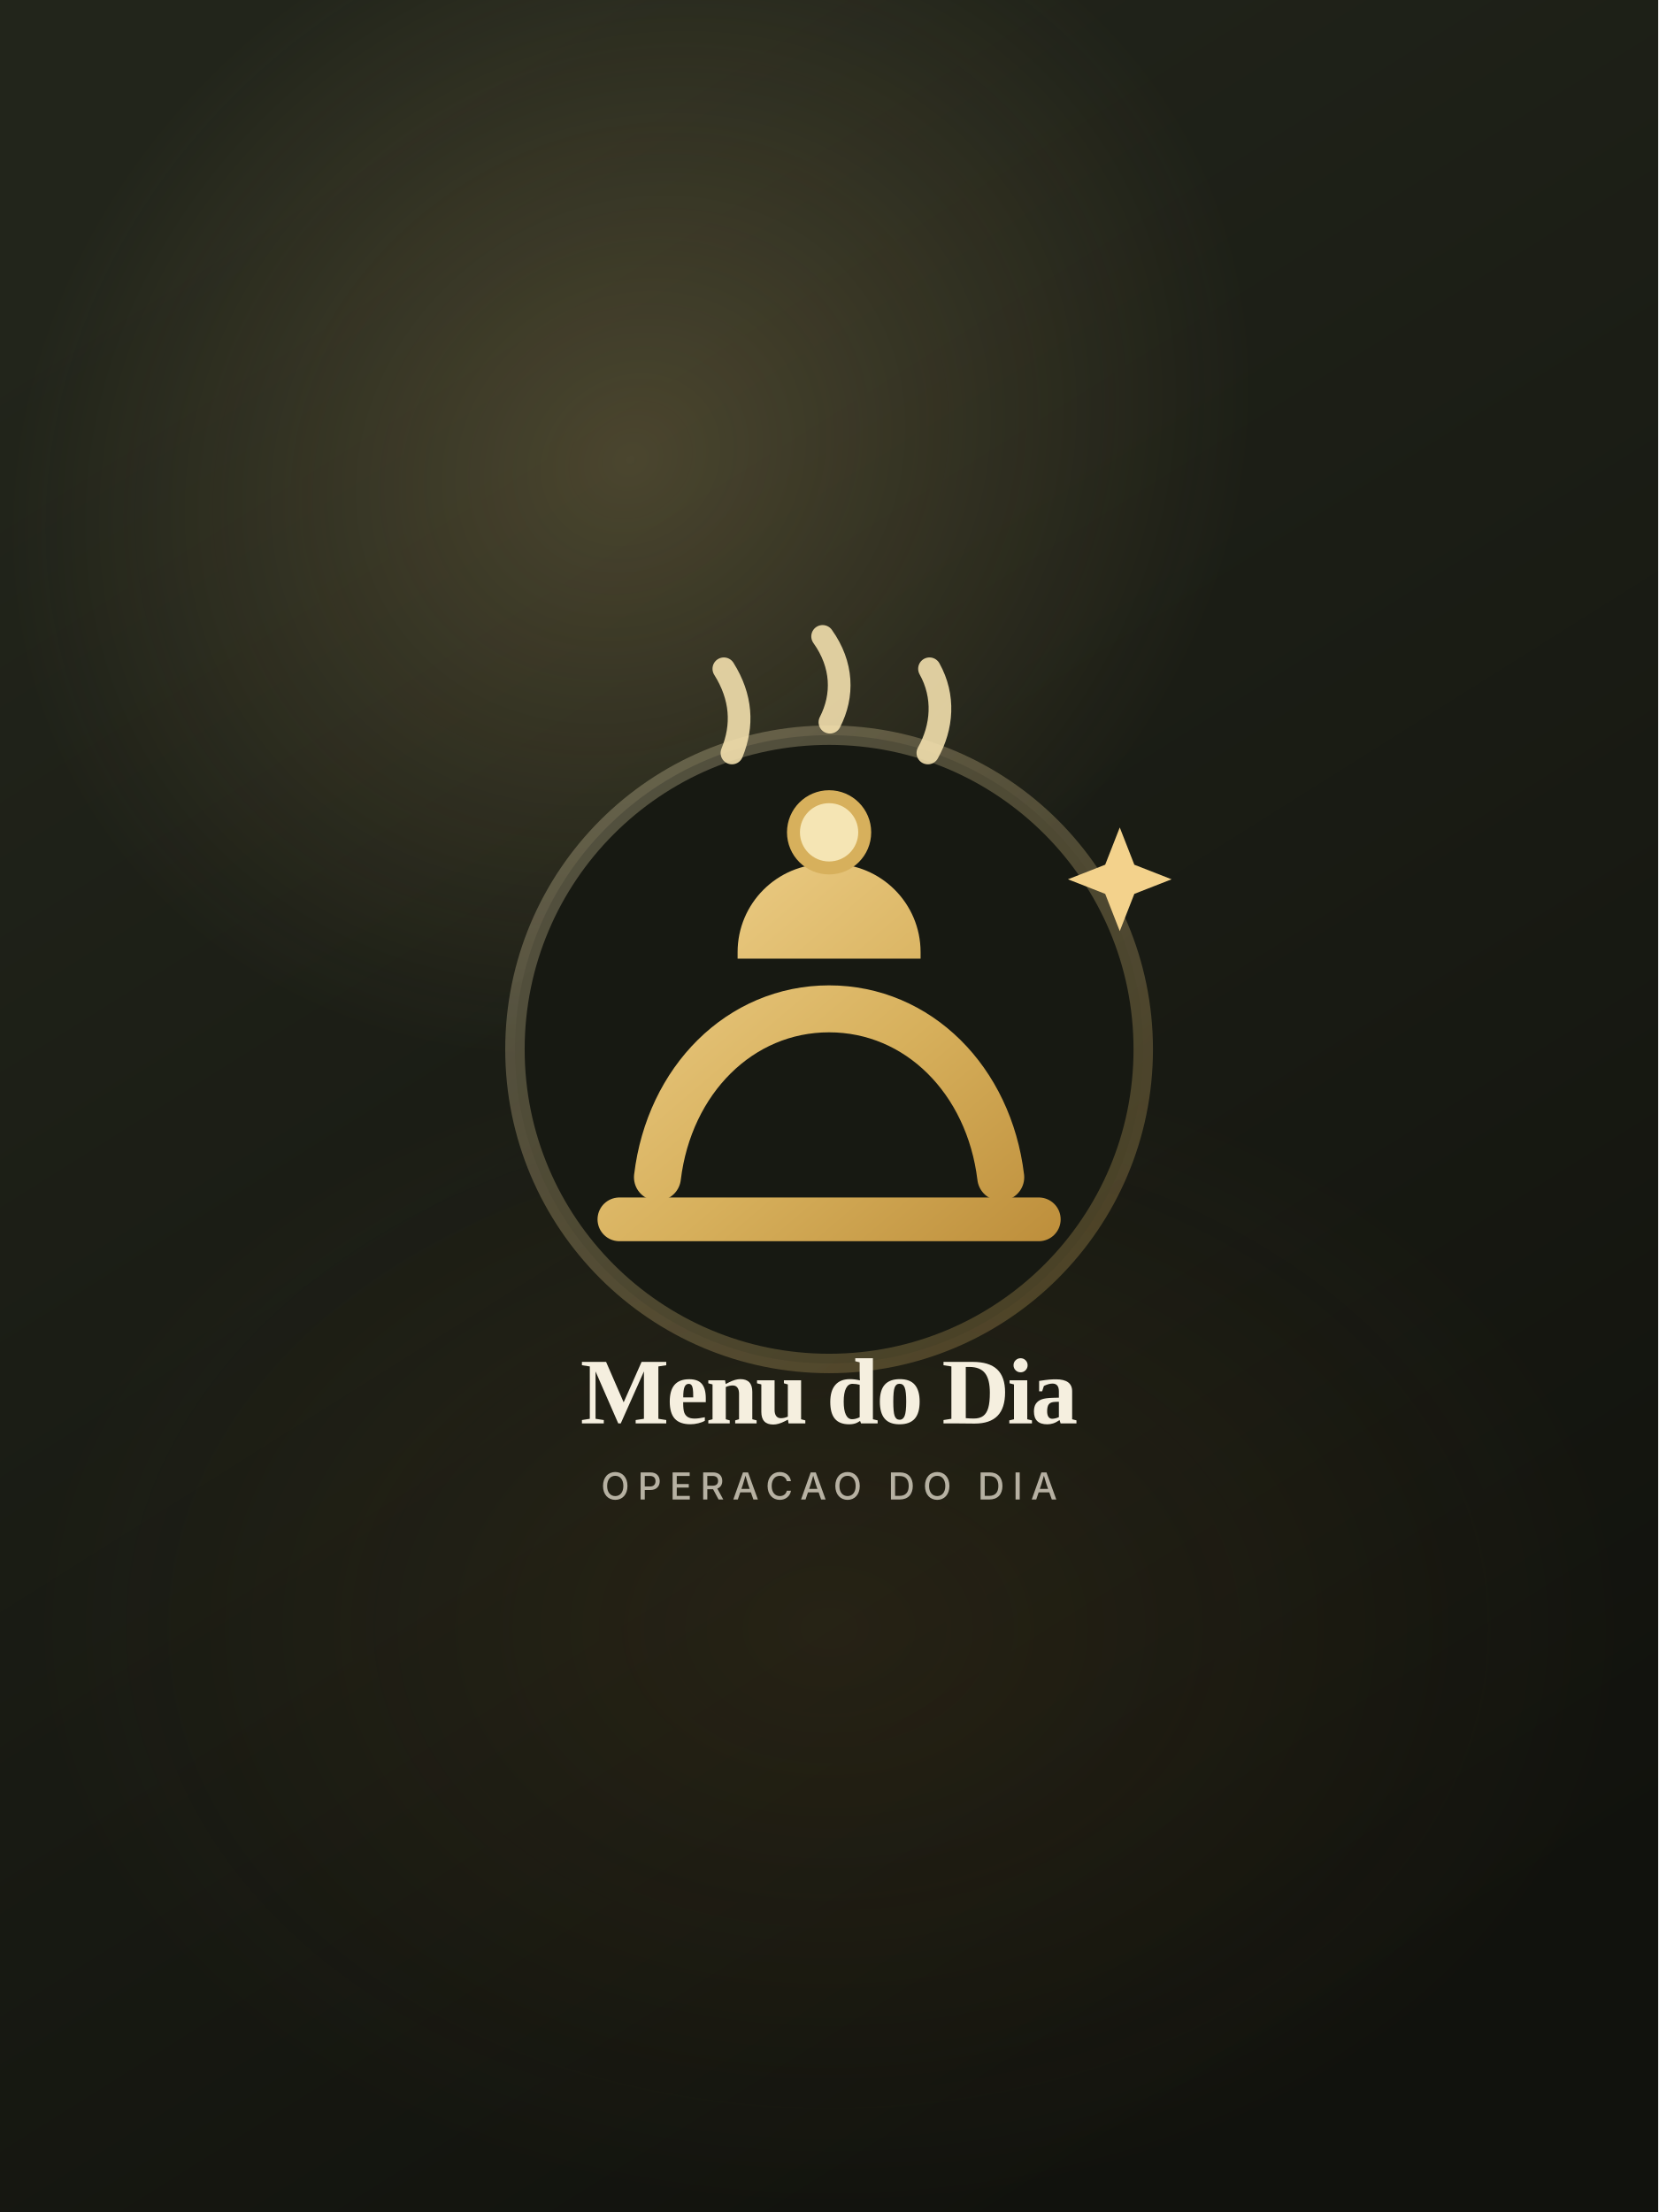
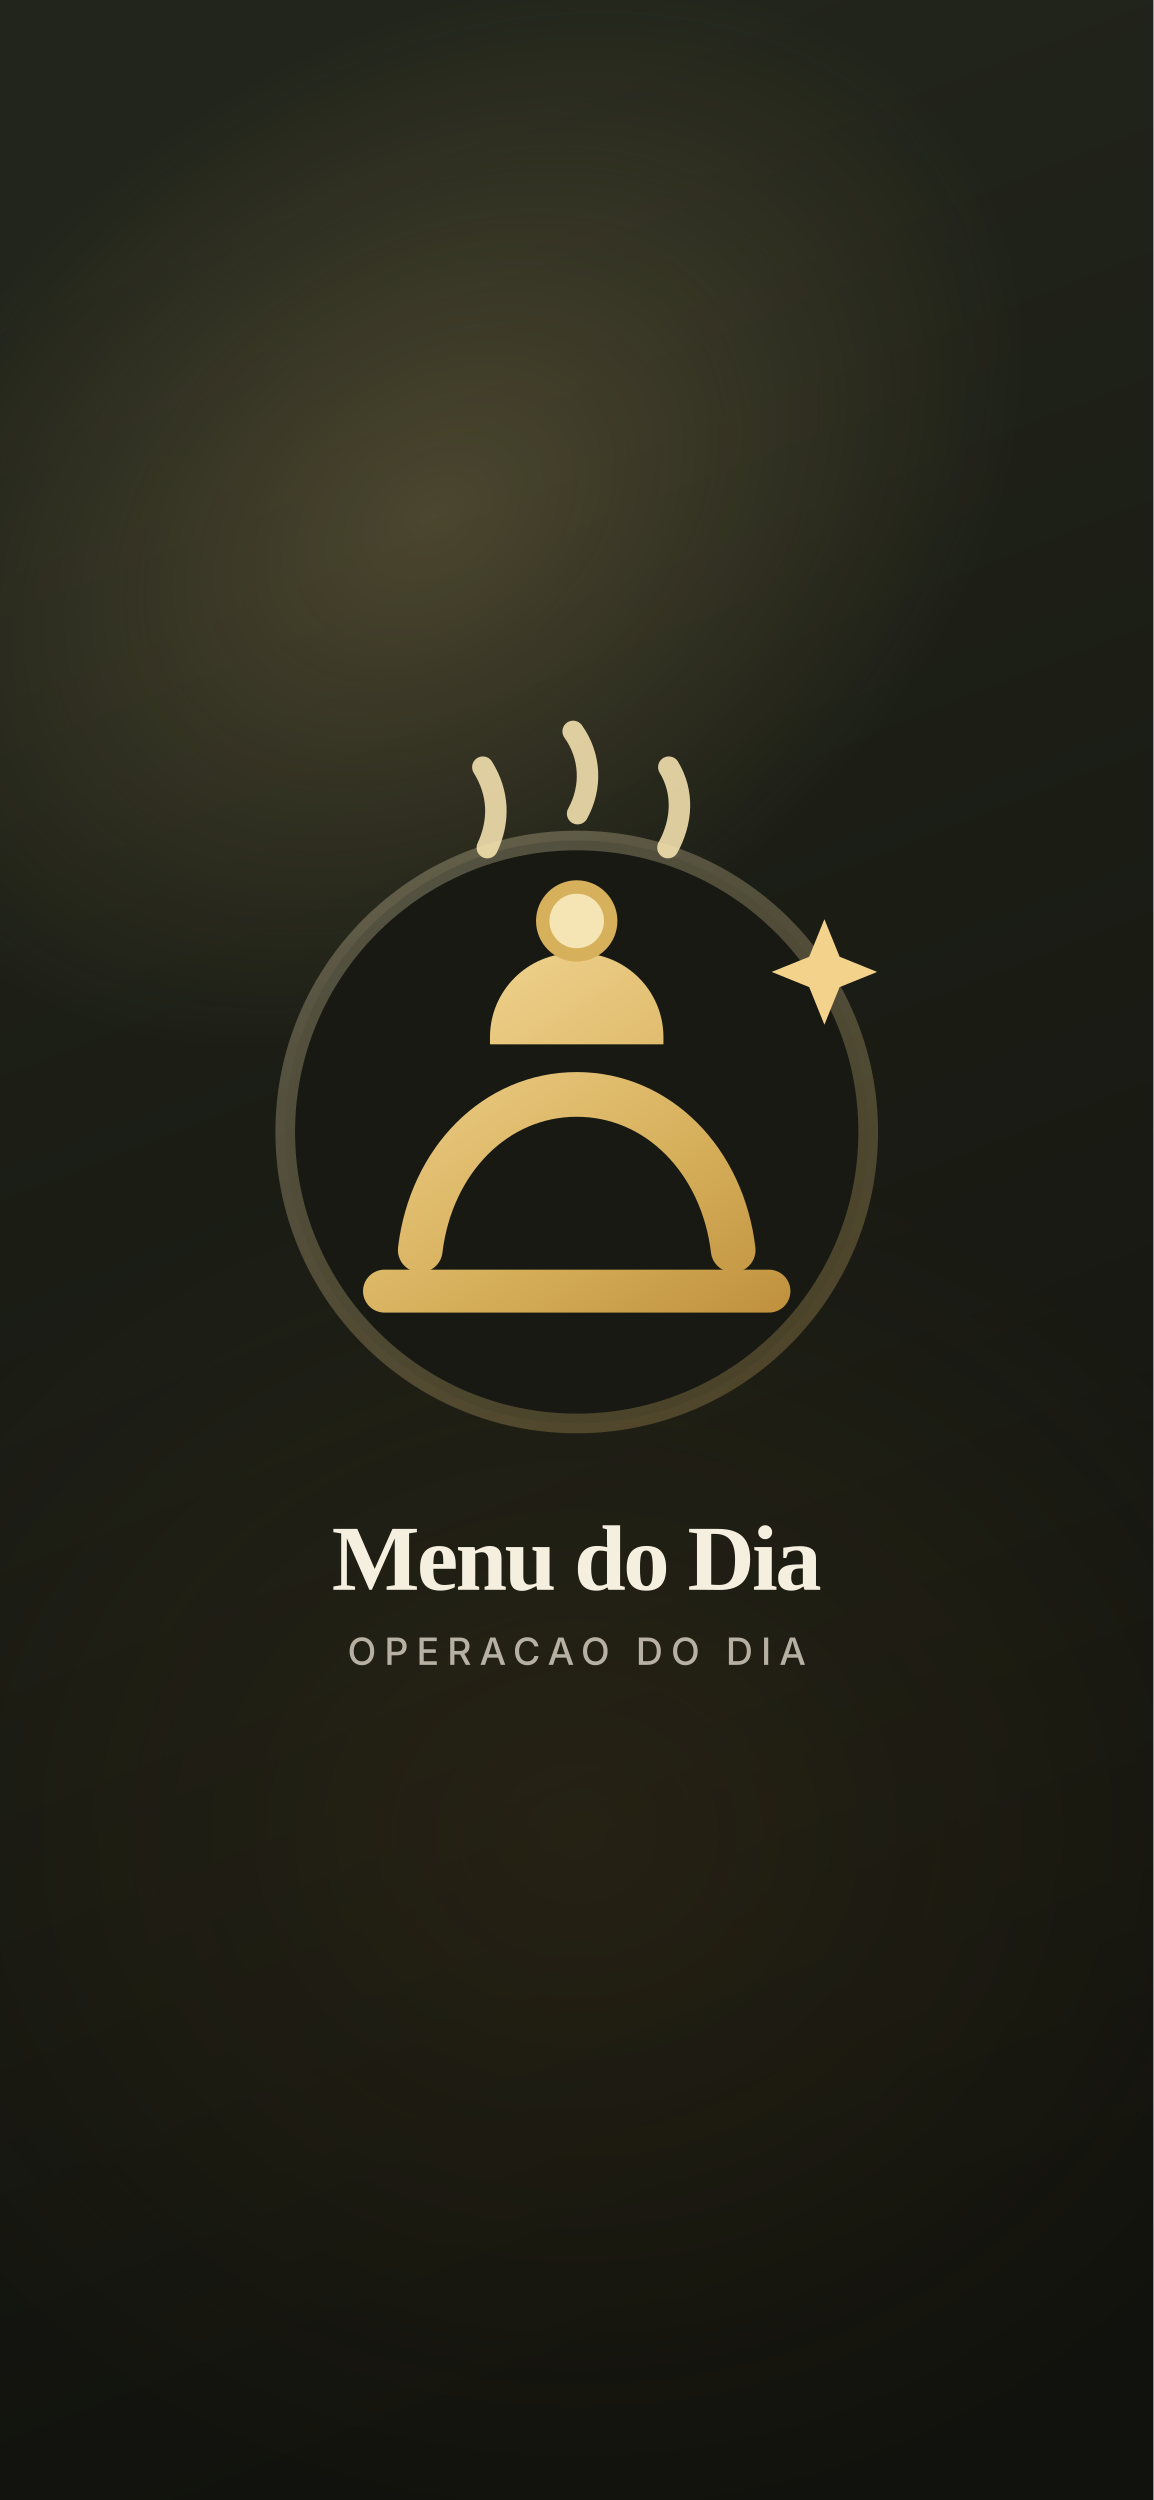
- <svg xmlns="http://www.w3.org/2000/svg" width="2048" height="2732" viewBox="0 0 2048 2732" fill="none">
+ <svg xmlns="http://www.w3.org/2000/svg" width="1290" height="2796" viewBox="0 0 1290 2796" fill="none">
  <defs>
-     <linearGradient id="splashBg" x1="316" y1="210" x2="1742" y2="2480" gradientUnits="userSpaceOnUse">
+     <linearGradient id="splashBg" x1="198" y1="224" x2="1098" y2="2508" gradientUnits="userSpaceOnUse">
      <stop stop-color="#22251B" />
      <stop offset="1" stop-color="#11120D" />
    </linearGradient>
-     <radialGradient id="splashGlowTop" cx="0" cy="0" r="1" gradientUnits="userSpaceOnUse" gradientTransform="translate(780 566) rotate(52.8) scale(706 806)">
+     <radialGradient id="splashGlowTop" cx="0" cy="0" r="1" gradientUnits="userSpaceOnUse" gradientTransform="translate(486 580) rotate(54.2) scale(520 724)">
      <stop stop-color="#E7C77E" stop-opacity="0.22" />
      <stop offset="1" stop-color="#E7C77E" stop-opacity="0" />
    </radialGradient>
-     <radialGradient id="splashGlowBottom" cx="0" cy="0" r="1" gradientUnits="userSpaceOnUse" gradientTransform="translate(1024 2010) rotate(90) scale(722 1000)">
+     <radialGradient id="splashGlowBottom" cx="0" cy="0" r="1" gradientUnits="userSpaceOnUse" gradientTransform="translate(646 2048) rotate(90) scale(776 888)">
      <stop stop-color="#8B642A" stop-opacity="0.14" />
      <stop offset="1" stop-color="#8B642A" stop-opacity="0" />
    </radialGradient>
-     <linearGradient id="goldGradient" x1="764" y1="1034" x2="1288" y2="1650" gradientUnits="userSpaceOnUse">
+     <linearGradient id="goldGradient" x1="482" y1="1080" x2="818" y2="1600" gradientUnits="userSpaceOnUse">
      <stop stop-color="#F1D491" />
      <stop offset="0.52" stop-color="#D7B05C" />
      <stop offset="1" stop-color="#B78633" />
    </linearGradient>
-     <linearGradient id="ringGradient" x1="728" y1="928" x2="1324" y2="1632" gradientUnits="userSpaceOnUse">
+     <linearGradient id="ringGradient" x1="444" y1="972" x2="856" y2="1650" gradientUnits="userSpaceOnUse">
      <stop stop-color="#FFF0C5" />
      <stop offset="1" stop-color="#D7B05C" />
    </linearGradient>
  </defs>
-   <rect width="2048" height="2732" fill="url(#splashBg)" />
-   <rect width="2048" height="2732" fill="url(#splashGlowTop)" />
-   <rect width="2048" height="2732" fill="url(#splashGlowBottom)" />
-   <circle cx="1024" cy="1296" r="388" fill="#171912" stroke="url(#ringGradient)" stroke-opacity="0.26" stroke-width="24" />
-   <path d="M812 1454C826.5 1334 914 1246 1024 1246C1134 1246 1221.5 1334 1236 1454" stroke="url(#goldGradient)" stroke-width="58" stroke-linecap="round" />
-   <path d="M765 1506H1283" stroke="url(#goldGradient)" stroke-width="54" stroke-linecap="round" />
-   <path d="M911 1176C911 1115.8 959.8 1067 1020 1067H1028C1088.2 1067 1137 1115.8 1137 1176V1184H911V1176Z" fill="url(#goldGradient)" />
-   <circle cx="1024" cy="1028" r="44" fill="#F5E5B4" stroke="#D7B05C" stroke-width="16" />
-   <path d="M904 930C918 896 916 861 894 826" stroke="#F6E3B0" stroke-width="28" stroke-linecap="round" opacity="0.88" />
-   <path d="M1025 892C1042 859 1041 821 1016 786" stroke="#F6E3B0" stroke-width="28" stroke-linecap="round" opacity="0.88" />
-   <path d="M1146 930C1164 898 1167 860 1148 826" stroke="#F6E3B0" stroke-width="28" stroke-linecap="round" opacity="0.88" />
-   <path d="M1383 1022L1401 1068L1447 1086L1401 1104L1383 1150L1365 1104L1319 1086L1365 1068L1383 1022Z" fill="#F3D28C" />
-   <text x="1024" y="1758" text-anchor="middle" fill="#F5EFDF" font-family="Georgia, 'Times New Roman', serif" font-size="116" font-weight="700" letter-spacing="-3">
+   <rect width="1290" height="2796" fill="url(#splashBg)" />
+   <rect width="1290" height="2796" fill="url(#splashGlowTop)" />
+   <rect width="1290" height="2796" fill="url(#splashGlowBottom)" />
+   <circle cx="645" cy="1266" r="326" fill="#171912" stroke="url(#ringGradient)" stroke-opacity="0.26" stroke-width="22" />
+   <path d="M470 1398C482 1298 554 1224 645 1224C736 1224 808 1298 820 1398" stroke="url(#goldGradient)" stroke-width="50" stroke-linecap="round" />
+   <path d="M430 1444H860" stroke="url(#goldGradient)" stroke-width="48" stroke-linecap="round" />
+   <path d="M548 1160C548 1108.1 590.095 1066 642 1066H648C699.905 1066 742 1108.1 742 1160V1168H548V1160Z" fill="url(#goldGradient)" />
+   <circle cx="645" cy="1030" r="38" fill="#F5E5B4" stroke="#D7B05C" stroke-width="15" />
+   <path d="M545 948C559 918 558 887 540 858" stroke="#F6E3B0" stroke-width="24" stroke-linecap="round" opacity="0.88" />
+   <path d="M646 910C662 881 661 846 641 818" stroke="#F6E3B0" stroke-width="24" stroke-linecap="round" opacity="0.88" />
+   <path d="M747 948C763 919 765 886 748 858" stroke="#F6E3B0" stroke-width="24" stroke-linecap="round" opacity="0.88" />
+   <path d="M922 1028L939 1070L981 1087L939 1104L922 1146L905 1104L863 1087L905 1070L922 1028Z" fill="#F3D28C" />
+   <text x="645" y="1778" text-anchor="middle" fill="#F5EFDF" font-family="Georgia, 'Times New Roman', serif" font-size="104" font-weight="700" letter-spacing="-3">
    Menu do Dia
  </text>
-   <text x="1024" y="1852" text-anchor="middle" fill="rgba(245,239,223,0.7)" font-family="Inter, system-ui, sans-serif" font-size="46" font-weight="500" letter-spacing="10">
+   <text x="645" y="1862" text-anchor="middle" fill="rgba(245,239,223,0.7)" font-family="Inter, system-ui, sans-serif" font-size="42" font-weight="500" letter-spacing="9">
    OPERACAO DO DIA
  </text>
</svg>
